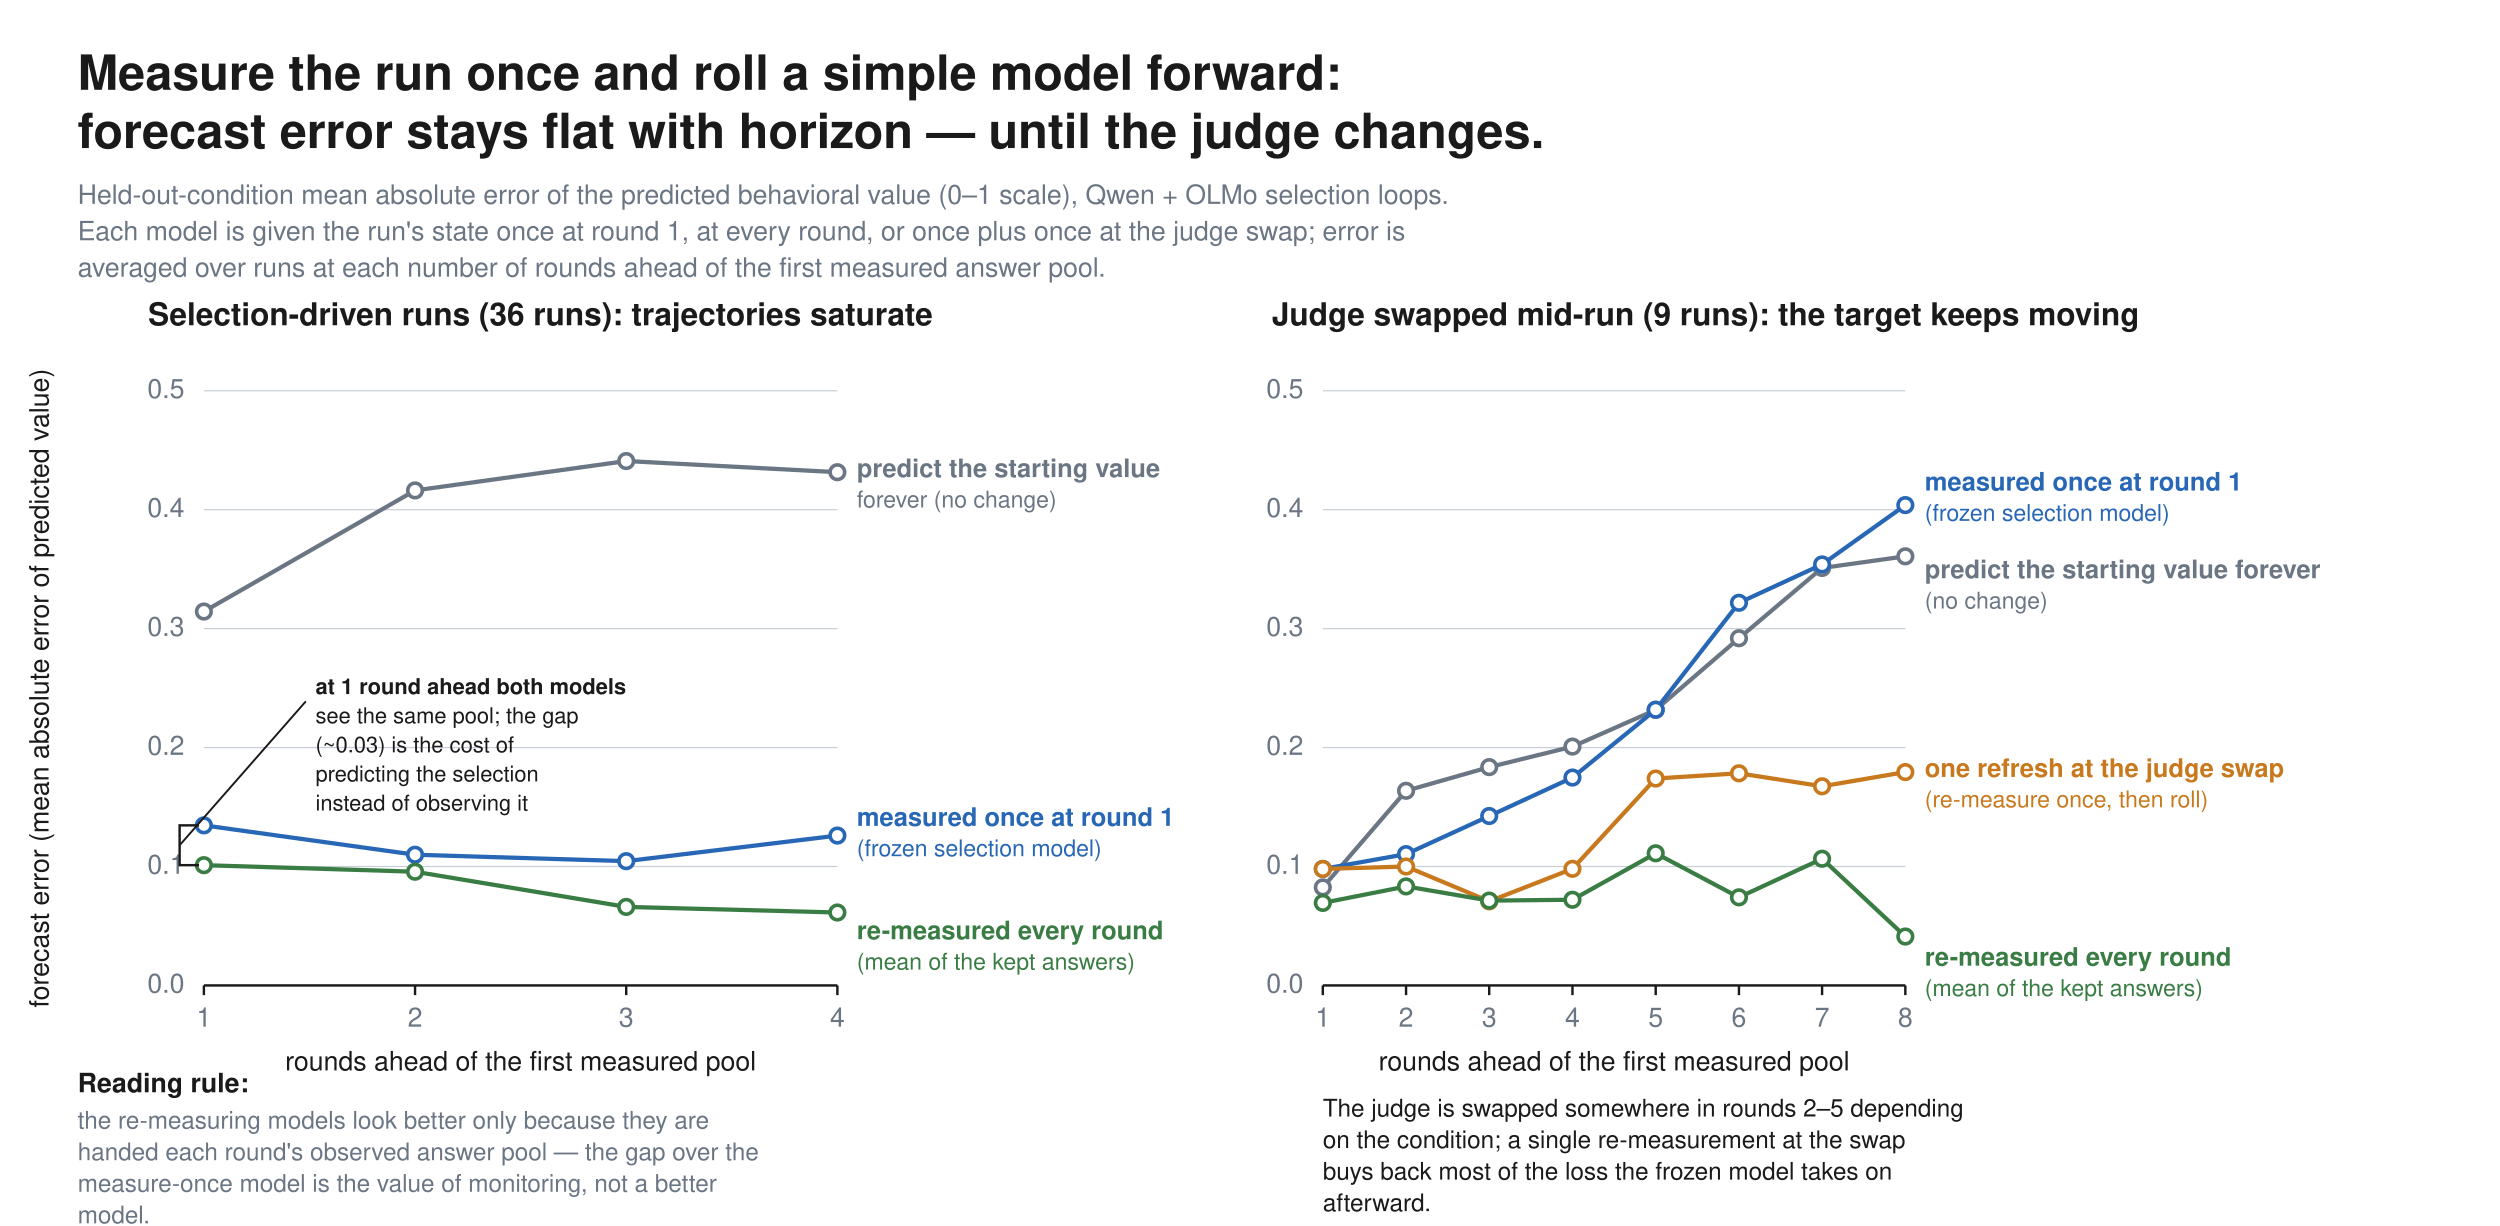
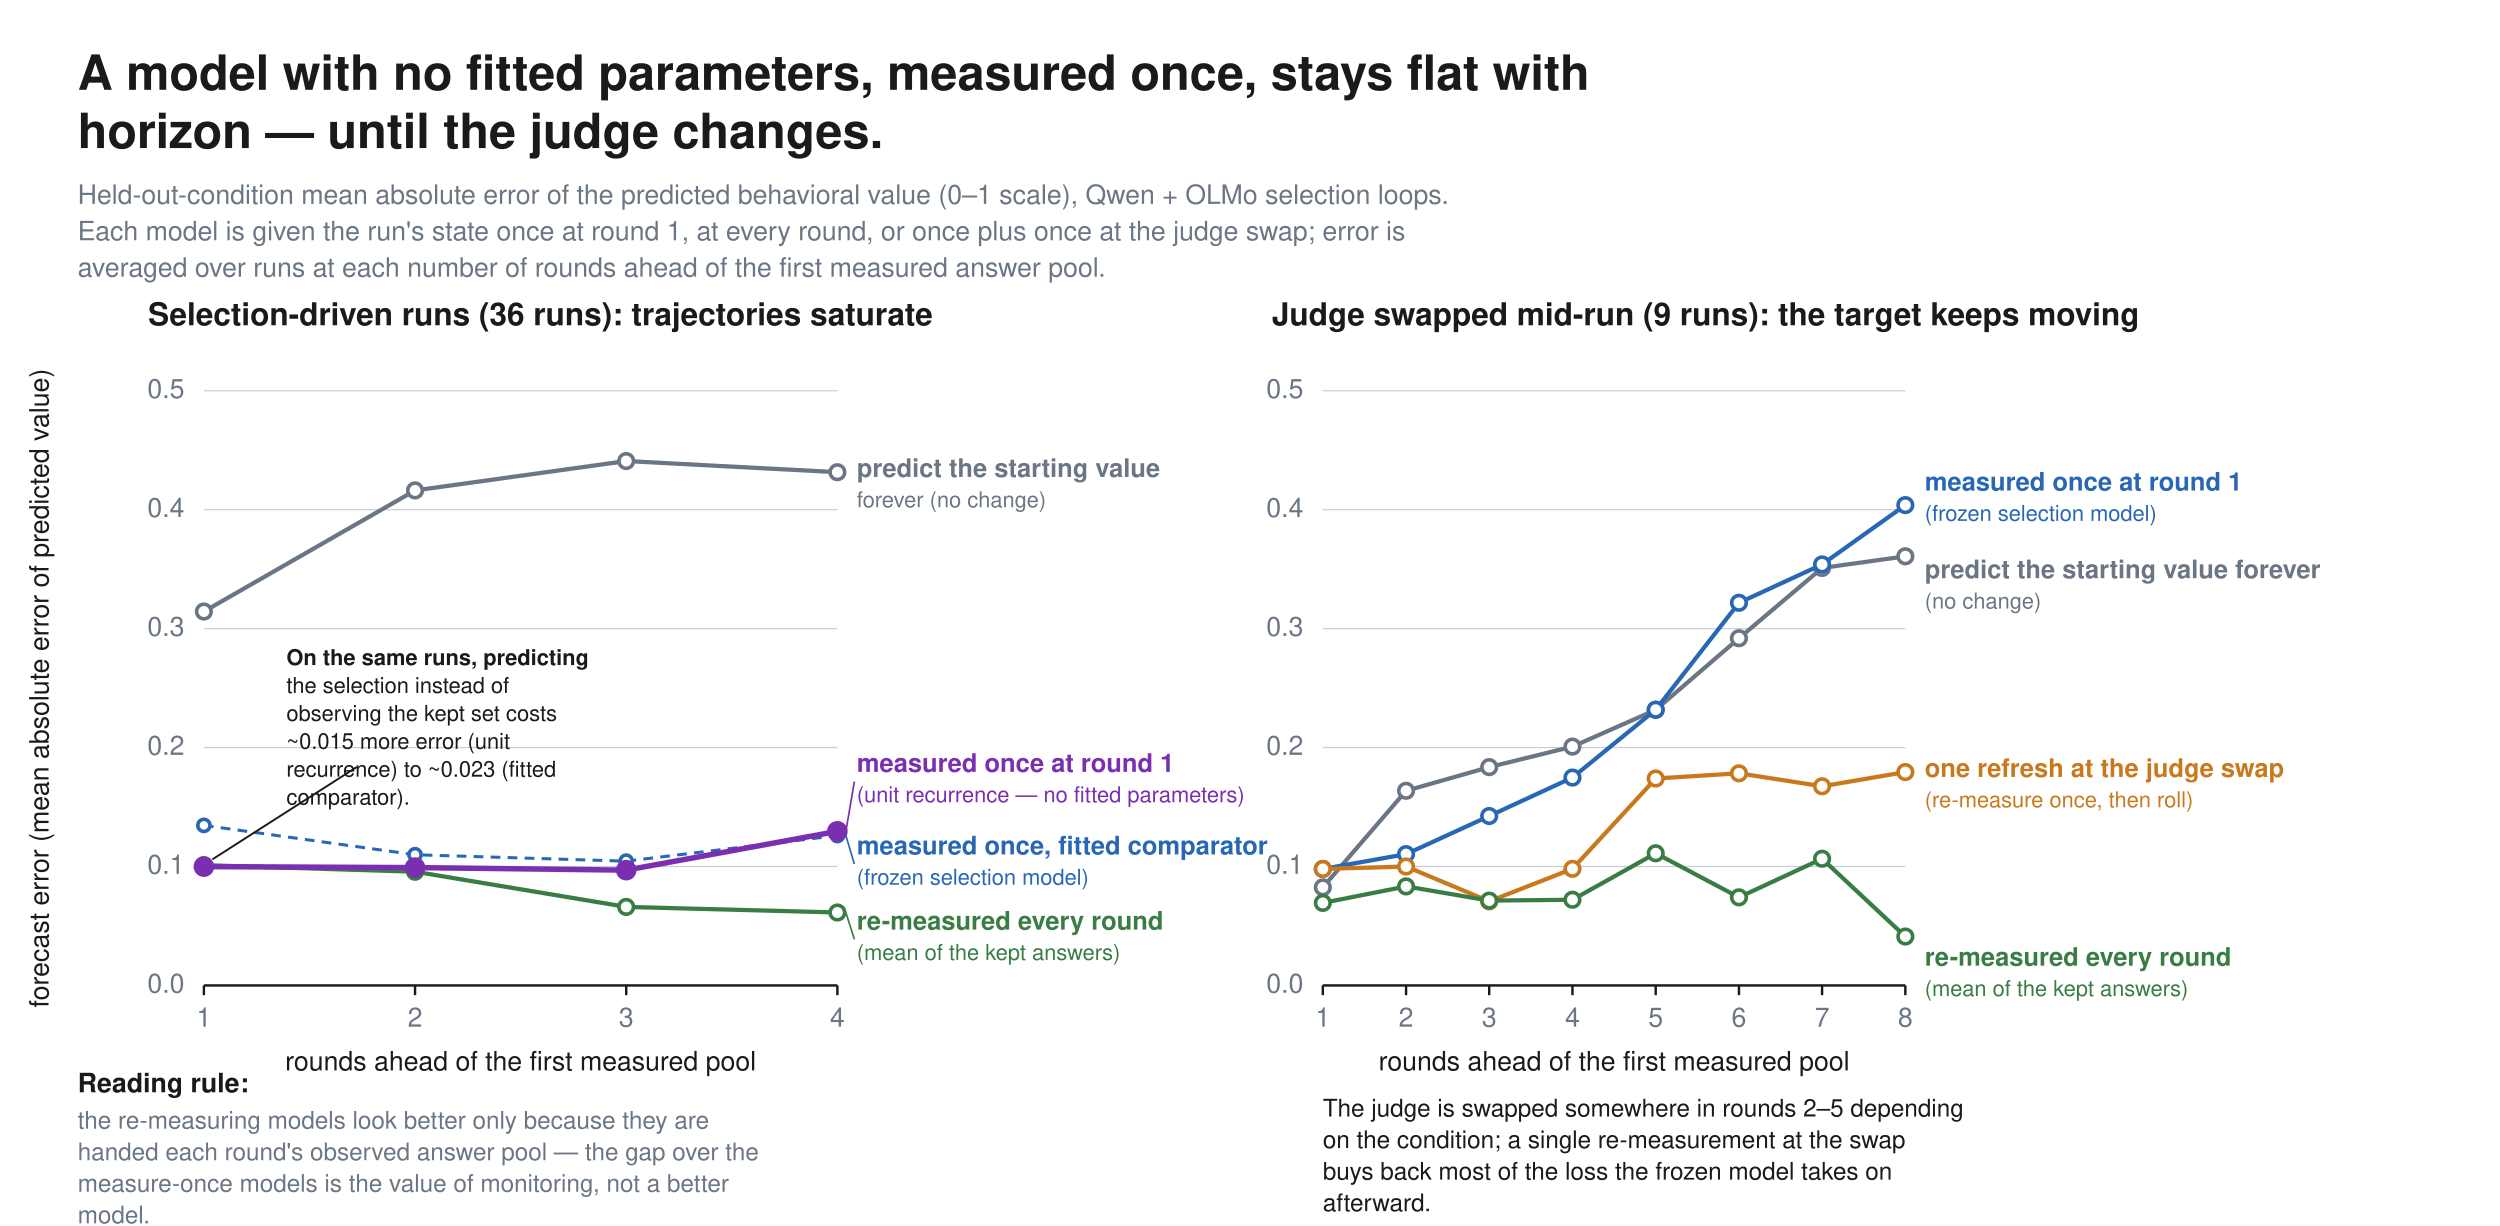
<svg xmlns="http://www.w3.org/2000/svg" viewBox="0 0 2060 1010" font-family="Helvetica, Arial, sans-serif">
  <rect width="2060" height="1010" fill="white" />
-   <text x="64" y="74" font-family="Helvetica, Arial, sans-serif" font-size="40" fill="#1a1a1a" font-weight="bold" text-anchor="start">Measure the run once and roll a simple model forward:</text>
-   <text x="64" y="122" font-family="Helvetica, Arial, sans-serif" font-size="40" fill="#1a1a1a" font-weight="bold" text-anchor="start">forecast error stays flat with horizon — until the judge changes.</text>
+   <text x="64" y="74" font-family="Helvetica, Arial, sans-serif" font-size="40" fill="#1a1a1a" font-weight="bold" text-anchor="start">A model with no fitted parameters, measured once, stays flat with</text>
+   <text x="64" y="122" font-family="Helvetica, Arial, sans-serif" font-size="40" fill="#1a1a1a" font-weight="bold" text-anchor="start">horizon — until the judge changes.</text>
  <text x="64" y="168" font-family="Helvetica, Arial, sans-serif" font-size="22" fill="#6b7684" font-weight="normal" text-anchor="start">Held-out-condition mean absolute error of the predicted behavioral value (0–1 scale), Qwen + OLMo selection loops.</text>
  <text x="64" y="198" font-family="Helvetica, Arial, sans-serif" font-size="22" fill="#6b7684" font-weight="normal" text-anchor="start">Each model is given the run's state once at round 1, at every round, or once plus once at the judge swap; error is</text>
  <text x="64" y="228" font-family="Helvetica, Arial, sans-serif" font-size="22" fill="#6b7684" font-weight="normal" text-anchor="start">averaged over runs at each number of rounds ahead of the first measured answer pool.</text>
  <text x="122" y="268" font-family="Helvetica, Arial, sans-serif" font-size="26" fill="#1a1a1a" font-weight="bold" text-anchor="start">Selection-driven runs (36 runs): trajectories saturate</text>
  <text x="1048" y="268" font-family="Helvetica, Arial, sans-serif" font-size="26" fill="#1a1a1a" font-weight="bold" text-anchor="start">Judge swapped mid-run (9 runs): the target keeps moving</text>
  <text x="40" y="567.0" font-family="Helvetica, Arial, sans-serif" font-size="22" fill="#1a1a1a" text-anchor="middle" transform="rotate(-90 40 567.0)">forecast error (mean absolute error of predicted value)</text>
  <line x1="168" y1="812.0" x2="690" y2="812.0" stroke="#1a1a1a" stroke-width="2" />
  <text x="152" y="818.0" font-family="Helvetica, Arial, sans-serif" font-size="22" fill="#6b7684" font-weight="normal" text-anchor="end">0.0</text>
  <line x1="168" y1="714.0" x2="690" y2="714.0" stroke="#c9ced6" stroke-width="1" />
  <text x="152" y="720.0" font-family="Helvetica, Arial, sans-serif" font-size="22" fill="#6b7684" font-weight="normal" text-anchor="end">0.1</text>
  <line x1="168" y1="616.0" x2="690" y2="616.0" stroke="#c9ced6" stroke-width="1" />
  <text x="152" y="622.0" font-family="Helvetica, Arial, sans-serif" font-size="22" fill="#6b7684" font-weight="normal" text-anchor="end">0.2</text>
  <line x1="168" y1="518.0" x2="690" y2="518.0" stroke="#c9ced6" stroke-width="1" />
  <text x="152" y="524.0" font-family="Helvetica, Arial, sans-serif" font-size="22" fill="#6b7684" font-weight="normal" text-anchor="end">0.3</text>
  <line x1="168" y1="420.0" x2="690" y2="420.0" stroke="#c9ced6" stroke-width="1" />
  <text x="152" y="426.0" font-family="Helvetica, Arial, sans-serif" font-size="22" fill="#6b7684" font-weight="normal" text-anchor="end">0.4</text>
  <line x1="168" y1="322.0" x2="690" y2="322.0" stroke="#c9ced6" stroke-width="1" />
  <text x="152" y="328.0" font-family="Helvetica, Arial, sans-serif" font-size="22" fill="#6b7684" font-weight="normal" text-anchor="end">0.5</text>
  <line x1="168.0" y1="812" x2="168.0" y2="820" stroke="#1a1a1a" stroke-width="2" />
  <text x="168.0" y="846" font-family="Helvetica, Arial, sans-serif" font-size="22" fill="#6b7684" font-weight="normal" text-anchor="middle">1</text>
  <line x1="342.0" y1="812" x2="342.0" y2="820" stroke="#1a1a1a" stroke-width="2" />
  <text x="342.0" y="846" font-family="Helvetica, Arial, sans-serif" font-size="22" fill="#6b7684" font-weight="normal" text-anchor="middle">2</text>
  <line x1="516.0" y1="812" x2="516.0" y2="820" stroke="#1a1a1a" stroke-width="2" />
  <text x="516.0" y="846" font-family="Helvetica, Arial, sans-serif" font-size="22" fill="#6b7684" font-weight="normal" text-anchor="middle">3</text>
  <line x1="690.0" y1="812" x2="690.0" y2="820" stroke="#1a1a1a" stroke-width="2" />
  <text x="690.0" y="846" font-family="Helvetica, Arial, sans-serif" font-size="22" fill="#6b7684" font-weight="normal" text-anchor="middle">4</text>
  <text x="429.0" y="882" font-family="Helvetica, Arial, sans-serif" font-size="22" fill="#1a1a1a" font-weight="normal" text-anchor="middle">rounds ahead of the first measured pool</text>
  <polyline points="168.0,503.9 342.0,404.1 516.0,379.9 690.0,389.1" fill="none" stroke="#6b7684" stroke-width="3.5" stroke-linejoin="round" />
  <circle cx="168.0" cy="503.9" r="6" fill="white" stroke="#6b7684" stroke-width="3" />
  <circle cx="342.0" cy="404.1" r="6" fill="white" stroke="#6b7684" stroke-width="3" />
  <circle cx="516.0" cy="379.9" r="6" fill="white" stroke="#6b7684" stroke-width="3" />
  <circle cx="690.0" cy="389.1" r="6" fill="white" stroke="#6b7684" stroke-width="3" />
-   <polyline points="168.0,680.1 342.0,704.3 516.0,709.6 690.0,688.5" fill="none" stroke="#2867b5" stroke-width="3.5" stroke-linejoin="round" />
-   <circle cx="168.0" cy="680.1" r="6" fill="white" stroke="#2867b5" stroke-width="3" />
-   <circle cx="342.0" cy="704.3" r="6" fill="white" stroke="#2867b5" stroke-width="3" />
-   <circle cx="516.0" cy="709.6" r="6" fill="white" stroke="#2867b5" stroke-width="3" />
-   <circle cx="690.0" cy="688.5" r="6" fill="white" stroke="#2867b5" stroke-width="3" />
  <polyline points="168.0,712.9 342.0,718.3 516.0,747.3 690.0,751.9" fill="none" stroke="#3a7d44" stroke-width="3.5" stroke-linejoin="round" />
  <circle cx="168.0" cy="712.9" r="6" fill="white" stroke="#3a7d44" stroke-width="3" />
  <circle cx="342.0" cy="718.3" r="6" fill="white" stroke="#3a7d44" stroke-width="3" />
  <circle cx="516.0" cy="747.3" r="6" fill="white" stroke="#3a7d44" stroke-width="3" />
  <circle cx="690.0" cy="751.9" r="6" fill="white" stroke="#3a7d44" stroke-width="3" />
-   <text x="706.0" y="393.13" font-family="Helvetica, Arial, sans-serif" font-size="21" fill="#6b7684" font-weight="bold" text-anchor="start">predict the starting value</text>
-   <text x="706.0" y="418.13" font-family="Helvetica, Arial, sans-serif" font-size="19" fill="#6b7684" font-weight="normal" text-anchor="start">forever (no change)</text>
-   <text x="706.0" y="680.52" font-family="Helvetica, Arial, sans-serif" font-size="21" fill="#2867b5" font-weight="bold" text-anchor="start">measured once at round 1</text>
-   <text x="706.0" y="705.52" font-family="Helvetica, Arial, sans-serif" font-size="19" fill="#2867b5" font-weight="normal" text-anchor="start">(frozen selection model)</text>
-   <text x="706.0" y="773.926" font-family="Helvetica, Arial, sans-serif" font-size="21" fill="#3a7d44" font-weight="bold" text-anchor="start">re-measured every round</text>
-   <text x="706.0" y="798.926" font-family="Helvetica, Arial, sans-serif" font-size="19" fill="#3a7d44" font-weight="normal" text-anchor="start">(mean of the kept answers)</text>
-   <path d="M 164.0 680.1 H 148.0 V 712.9 H 164.0" fill="none" stroke="#1a1a1a" stroke-width="2" />
-   <line x1="148.0" y1="696.5" x2="252" y2="577.9" stroke="#1a1a1a" stroke-width="1.6" />
-   <text x="260" y="571.9" font-family="Helvetica, Arial, sans-serif" font-size="18" fill="#1a1a1a" font-weight="bold" text-anchor="start">at 1 round ahead both models</text>
-   <text x="260" y="595.9" font-family="Helvetica, Arial, sans-serif" font-size="18" fill="#1a1a1a" font-weight="normal" text-anchor="start">see the same pool; the gap</text>
-   <text x="260" y="619.9" font-family="Helvetica, Arial, sans-serif" font-size="18" fill="#1a1a1a" font-weight="normal" text-anchor="start">(~0.03) is the cost of</text>
-   <text x="260" y="643.9" font-family="Helvetica, Arial, sans-serif" font-size="18" fill="#1a1a1a" font-weight="normal" text-anchor="start">predicting the selection</text>
-   <text x="260" y="667.9" font-family="Helvetica, Arial, sans-serif" font-size="18" fill="#1a1a1a" font-weight="normal" text-anchor="start">instead of observing it</text>
+   <polyline points="168.0,680.1 342.0,704.3 516.0,709.6 690.0,688.5" fill="none" stroke="#2867b5" stroke-width="2.5" stroke-linejoin="round" stroke-dasharray="8 6" />
+   <circle cx="168.0" cy="680.1" r="5" fill="white" stroke="#2867b5" stroke-width="3" />
+   <circle cx="342.0" cy="704.3" r="5" fill="white" stroke="#2867b5" stroke-width="3" />
+   <circle cx="516.0" cy="709.6" r="5" fill="white" stroke="#2867b5" stroke-width="3" />
+   <circle cx="690.0" cy="688.5" r="5" fill="white" stroke="#2867b5" stroke-width="3" />
+   <polyline points="168.0,714.1 342.0,714.9 516.0,717.0 690.0,685.0" fill="none" stroke="#7a2fb0" stroke-width="4.5" stroke-linejoin="round" />
+   <circle cx="168.0" cy="714.1" r="7" fill="#7a2fb0" stroke="#7a2fb0" stroke-width="3" />
+   <circle cx="342.0" cy="714.9" r="7" fill="#7a2fb0" stroke="#7a2fb0" stroke-width="3" />
+   <circle cx="516.0" cy="717.0" r="7" fill="#7a2fb0" stroke="#7a2fb0" stroke-width="3" />
+   <circle cx="690.0" cy="685.0" r="7" fill="#7a2fb0" stroke="#7a2fb0" stroke-width="3" />
+   <text x="706.0" y="393" font-family="Helvetica, Arial, sans-serif" font-size="21" fill="#6b7684" font-weight="bold" text-anchor="start">predict the starting value</text>
+   <text x="706.0" y="418" font-family="Helvetica, Arial, sans-serif" font-size="18" fill="#6b7684" font-weight="normal" text-anchor="start">forever (no change)</text>
+   <line x1="697.0" y1="685.0" x2="704.0" y2="644.0" stroke="#7a2fb0" stroke-width="1.4" />
+   <text x="706.0" y="636" font-family="Helvetica, Arial, sans-serif" font-size="21" fill="#7a2fb0" font-weight="bold" text-anchor="start">measured once at round 1</text>
+   <text x="706.0" y="661" font-family="Helvetica, Arial, sans-serif" font-size="18" fill="#7a2fb0" font-weight="normal" text-anchor="start">(unit recurrence — no fitted parameters)</text>
+   <line x1="697.0" y1="688.5" x2="704.0" y2="712.0" stroke="#2867b5" stroke-width="1.4" />
+   <text x="706.0" y="704" font-family="Helvetica, Arial, sans-serif" font-size="21" fill="#2867b5" font-weight="bold" text-anchor="start">measured once, fitted comparator</text>
+   <text x="706.0" y="729" font-family="Helvetica, Arial, sans-serif" font-size="18" fill="#2867b5" font-weight="normal" text-anchor="start">(frozen selection model)</text>
+   <line x1="697.0" y1="751.9" x2="704.0" y2="774.0" stroke="#3a7d44" stroke-width="1.4" />
+   <text x="706.0" y="766" font-family="Helvetica, Arial, sans-serif" font-size="21" fill="#3a7d44" font-weight="bold" text-anchor="start">re-measured every round</text>
+   <text x="706.0" y="791" font-family="Helvetica, Arial, sans-serif" font-size="18" fill="#3a7d44" font-weight="normal" text-anchor="start">(mean of the kept answers)</text>
+   <line x1="294" y1="632.0" x2="175.0" y2="708.1" stroke="#1a1a1a" stroke-width="1.6" />
+   <text x="236" y="548" font-family="Helvetica, Arial, sans-serif" font-size="18" fill="#1a1a1a" font-weight="bold" text-anchor="start">On the same runs, predicting</text>
+   <text x="236" y="571" font-family="Helvetica, Arial, sans-serif" font-size="18" fill="#1a1a1a" font-weight="normal" text-anchor="start">the selection instead of</text>
+   <text x="236" y="594" font-family="Helvetica, Arial, sans-serif" font-size="18" fill="#1a1a1a" font-weight="normal" text-anchor="start">observing the kept set costs</text>
+   <text x="236" y="617" font-family="Helvetica, Arial, sans-serif" font-size="18" fill="#1a1a1a" font-weight="normal" text-anchor="start">~0.015 more error (unit</text>
+   <text x="236" y="640" font-family="Helvetica, Arial, sans-serif" font-size="18" fill="#1a1a1a" font-weight="normal" text-anchor="start">recurrence) to ~0.023 (fitted</text>
+   <text x="236" y="663" font-family="Helvetica, Arial, sans-serif" font-size="18" fill="#1a1a1a" font-weight="normal" text-anchor="start">comparator).</text>
  <line x1="1090" y1="812.0" x2="1570" y2="812.0" stroke="#1a1a1a" stroke-width="2" />
  <text x="1074" y="818.0" font-family="Helvetica, Arial, sans-serif" font-size="22" fill="#6b7684" font-weight="normal" text-anchor="end">0.0</text>
  <line x1="1090" y1="714.0" x2="1570" y2="714.0" stroke="#c9ced6" stroke-width="1" />
  <text x="1074" y="720.0" font-family="Helvetica, Arial, sans-serif" font-size="22" fill="#6b7684" font-weight="normal" text-anchor="end">0.1</text>
  <line x1="1090" y1="616.0" x2="1570" y2="616.0" stroke="#c9ced6" stroke-width="1" />
  <text x="1074" y="622.0" font-family="Helvetica, Arial, sans-serif" font-size="22" fill="#6b7684" font-weight="normal" text-anchor="end">0.2</text>
  <line x1="1090" y1="518.0" x2="1570" y2="518.0" stroke="#c9ced6" stroke-width="1" />
  <text x="1074" y="524.0" font-family="Helvetica, Arial, sans-serif" font-size="22" fill="#6b7684" font-weight="normal" text-anchor="end">0.3</text>
  <line x1="1090" y1="420.0" x2="1570" y2="420.0" stroke="#c9ced6" stroke-width="1" />
  <text x="1074" y="426.0" font-family="Helvetica, Arial, sans-serif" font-size="22" fill="#6b7684" font-weight="normal" text-anchor="end">0.4</text>
  <line x1="1090" y1="322.0" x2="1570" y2="322.0" stroke="#c9ced6" stroke-width="1" />
  <text x="1074" y="328.0" font-family="Helvetica, Arial, sans-serif" font-size="22" fill="#6b7684" font-weight="normal" text-anchor="end">0.5</text>
  <line x1="1090.0" y1="812" x2="1090.0" y2="820" stroke="#1a1a1a" stroke-width="2" />
  <text x="1090.0" y="846" font-family="Helvetica, Arial, sans-serif" font-size="22" fill="#6b7684" font-weight="normal" text-anchor="middle">1</text>
  <line x1="1158.6" y1="812" x2="1158.6" y2="820" stroke="#1a1a1a" stroke-width="2" />
  <text x="1158.571" y="846" font-family="Helvetica, Arial, sans-serif" font-size="22" fill="#6b7684" font-weight="normal" text-anchor="middle">2</text>
  <line x1="1227.1" y1="812" x2="1227.1" y2="820" stroke="#1a1a1a" stroke-width="2" />
  <text x="1227.143" y="846" font-family="Helvetica, Arial, sans-serif" font-size="22" fill="#6b7684" font-weight="normal" text-anchor="middle">3</text>
  <line x1="1295.7" y1="812" x2="1295.7" y2="820" stroke="#1a1a1a" stroke-width="2" />
  <text x="1295.714" y="846" font-family="Helvetica, Arial, sans-serif" font-size="22" fill="#6b7684" font-weight="normal" text-anchor="middle">4</text>
  <line x1="1364.3" y1="812" x2="1364.3" y2="820" stroke="#1a1a1a" stroke-width="2" />
  <text x="1364.286" y="846" font-family="Helvetica, Arial, sans-serif" font-size="22" fill="#6b7684" font-weight="normal" text-anchor="middle">5</text>
  <line x1="1432.9" y1="812" x2="1432.9" y2="820" stroke="#1a1a1a" stroke-width="2" />
  <text x="1432.857" y="846" font-family="Helvetica, Arial, sans-serif" font-size="22" fill="#6b7684" font-weight="normal" text-anchor="middle">6</text>
  <line x1="1501.4" y1="812" x2="1501.4" y2="820" stroke="#1a1a1a" stroke-width="2" />
  <text x="1501.429" y="846" font-family="Helvetica, Arial, sans-serif" font-size="22" fill="#6b7684" font-weight="normal" text-anchor="middle">7</text>
  <line x1="1570.0" y1="812" x2="1570.0" y2="820" stroke="#1a1a1a" stroke-width="2" />
  <text x="1570.0" y="846" font-family="Helvetica, Arial, sans-serif" font-size="22" fill="#6b7684" font-weight="normal" text-anchor="middle">8</text>
  <text x="1330.0" y="882" font-family="Helvetica, Arial, sans-serif" font-size="22" fill="#1a1a1a" font-weight="normal" text-anchor="middle">rounds ahead of the first measured pool</text>
  <polyline points="1090.0,731.2 1158.6,651.6 1227.1,632.1 1295.7,615.2 1364.3,584.9 1432.9,525.9 1501.4,468.0 1570.0,458.4" fill="none" stroke="#6b7684" stroke-width="3.5" stroke-linejoin="round" />
  <circle cx="1090.0" cy="731.2" r="6" fill="white" stroke="#6b7684" stroke-width="3" />
  <circle cx="1158.6" cy="651.6" r="6" fill="white" stroke="#6b7684" stroke-width="3" />
  <circle cx="1227.1" cy="632.1" r="6" fill="white" stroke="#6b7684" stroke-width="3" />
  <circle cx="1295.7" cy="615.2" r="6" fill="white" stroke="#6b7684" stroke-width="3" />
  <circle cx="1364.3" cy="584.9" r="6" fill="white" stroke="#6b7684" stroke-width="3" />
  <circle cx="1432.9" cy="525.9" r="6" fill="white" stroke="#6b7684" stroke-width="3" />
  <circle cx="1501.4" cy="468.0" r="6" fill="white" stroke="#6b7684" stroke-width="3" />
  <circle cx="1570.0" cy="458.4" r="6" fill="white" stroke="#6b7684" stroke-width="3" />
  <polyline points="1090.0,716.0 1158.6,703.8 1227.1,672.4 1295.7,640.7 1364.3,584.8 1432.9,496.7 1501.4,465.1 1570.0,416.2" fill="none" stroke="#2867b5" stroke-width="3.5" stroke-linejoin="round" />
  <circle cx="1090.0" cy="716.0" r="6" fill="white" stroke="#2867b5" stroke-width="3" />
  <circle cx="1158.6" cy="703.8" r="6" fill="white" stroke="#2867b5" stroke-width="3" />
  <circle cx="1227.1" cy="672.4" r="6" fill="white" stroke="#2867b5" stroke-width="3" />
  <circle cx="1295.7" cy="640.7" r="6" fill="white" stroke="#2867b5" stroke-width="3" />
  <circle cx="1364.3" cy="584.8" r="6" fill="white" stroke="#2867b5" stroke-width="3" />
  <circle cx="1432.9" cy="496.7" r="6" fill="white" stroke="#2867b5" stroke-width="3" />
  <circle cx="1501.4" cy="465.1" r="6" fill="white" stroke="#2867b5" stroke-width="3" />
  <circle cx="1570.0" cy="416.2" r="6" fill="white" stroke="#2867b5" stroke-width="3" />
  <polyline points="1090.0,716.0 1158.6,714.0 1227.1,742.7 1295.7,715.9 1364.3,641.5 1432.9,637.2 1501.4,647.9 1570.0,636.2" fill="none" stroke="#c8791d" stroke-width="3.5" stroke-linejoin="round" />
  <circle cx="1090.0" cy="716.0" r="6" fill="white" stroke="#c8791d" stroke-width="3" />
  <circle cx="1158.6" cy="714.0" r="6" fill="white" stroke="#c8791d" stroke-width="3" />
  <circle cx="1227.1" cy="742.7" r="6" fill="white" stroke="#c8791d" stroke-width="3" />
  <circle cx="1295.7" cy="715.9" r="6" fill="white" stroke="#c8791d" stroke-width="3" />
  <circle cx="1364.3" cy="641.5" r="6" fill="white" stroke="#c8791d" stroke-width="3" />
  <circle cx="1432.9" cy="637.2" r="6" fill="white" stroke="#c8791d" stroke-width="3" />
  <circle cx="1501.4" cy="647.9" r="6" fill="white" stroke="#c8791d" stroke-width="3" />
  <circle cx="1570.0" cy="636.2" r="6" fill="white" stroke="#c8791d" stroke-width="3" />
  <polyline points="1090.0,744.0 1158.6,730.4 1227.1,742.1 1295.7,741.4 1364.3,703.1 1432.9,739.4 1501.4,707.6 1570.0,771.7" fill="none" stroke="#3a7d44" stroke-width="3.5" stroke-linejoin="round" />
  <circle cx="1090.0" cy="744.0" r="6" fill="white" stroke="#3a7d44" stroke-width="3" />
  <circle cx="1158.6" cy="730.4" r="6" fill="white" stroke="#3a7d44" stroke-width="3" />
  <circle cx="1227.1" cy="742.1" r="6" fill="white" stroke="#3a7d44" stroke-width="3" />
  <circle cx="1295.7" cy="741.4" r="6" fill="white" stroke="#3a7d44" stroke-width="3" />
  <circle cx="1364.3" cy="703.1" r="6" fill="white" stroke="#3a7d44" stroke-width="3" />
  <circle cx="1432.9" cy="739.4" r="6" fill="white" stroke="#3a7d44" stroke-width="3" />
  <circle cx="1501.4" cy="707.6" r="6" fill="white" stroke="#3a7d44" stroke-width="3" />
  <circle cx="1570.0" cy="771.7" r="6" fill="white" stroke="#3a7d44" stroke-width="3" />
  <text x="1586.0" y="476.416" font-family="Helvetica, Arial, sans-serif" font-size="21" fill="#6b7684" font-weight="bold" text-anchor="start">predict the starting value forever</text>
-   <text x="1586.0" y="501.416" font-family="Helvetica, Arial, sans-serif" font-size="19" fill="#6b7684" font-weight="normal" text-anchor="start">(no change)</text>
+   <text x="1586.0" y="501.416" font-family="Helvetica, Arial, sans-serif" font-size="18" fill="#6b7684" font-weight="normal" text-anchor="start">(no change)</text>
  <text x="1586.0" y="404.178" font-family="Helvetica, Arial, sans-serif" font-size="21" fill="#2867b5" font-weight="bold" text-anchor="start">measured once at round 1</text>
-   <text x="1586.0" y="429.178" font-family="Helvetica, Arial, sans-serif" font-size="19" fill="#2867b5" font-weight="normal" text-anchor="start">(frozen selection model)</text>
+   <text x="1586.0" y="429.178" font-family="Helvetica, Arial, sans-serif" font-size="18" fill="#2867b5" font-weight="normal" text-anchor="start">(frozen selection model)</text>
  <text x="1586.0" y="640.188" font-family="Helvetica, Arial, sans-serif" font-size="21" fill="#c8791d" font-weight="bold" text-anchor="start">one refresh at the judge swap</text>
-   <text x="1586.0" y="665.188" font-family="Helvetica, Arial, sans-serif" font-size="19" fill="#c8791d" font-weight="normal" text-anchor="start">(re-measure once, then roll)</text>
+   <text x="1586.0" y="665.188" font-family="Helvetica, Arial, sans-serif" font-size="18" fill="#c8791d" font-weight="normal" text-anchor="start">(re-measure once, then roll)</text>
  <text x="1586.0" y="795.722" font-family="Helvetica, Arial, sans-serif" font-size="21" fill="#3a7d44" font-weight="bold" text-anchor="start">re-measured every round</text>
-   <text x="1586.0" y="820.722" font-family="Helvetica, Arial, sans-serif" font-size="19" fill="#3a7d44" font-weight="normal" text-anchor="start">(mean of the kept answers)</text>
+   <text x="1586.0" y="820.722" font-family="Helvetica, Arial, sans-serif" font-size="18" fill="#3a7d44" font-weight="normal" text-anchor="start">(mean of the kept answers)</text>
  <text x="1090" y="920" font-family="Helvetica, Arial, sans-serif" font-size="20" fill="#1a1a1a" font-weight="normal" text-anchor="start">The judge is swapped somewhere in rounds 2–5 depending</text>
  <text x="1090" y="946" font-family="Helvetica, Arial, sans-serif" font-size="20" fill="#1a1a1a" font-weight="normal" text-anchor="start">on the condition; a single re-measurement at the swap</text>
  <text x="1090" y="972" font-family="Helvetica, Arial, sans-serif" font-size="20" fill="#1a1a1a" font-weight="normal" text-anchor="start">buys back most of the loss the frozen model takes on</text>
  <text x="1090" y="998" font-family="Helvetica, Arial, sans-serif" font-size="20" fill="#1a1a1a" font-weight="normal" text-anchor="start">afterward.</text>
  <text x="64" y="900" font-family="Helvetica, Arial, sans-serif" font-size="22" fill="#1a1a1a" font-weight="bold" text-anchor="start">Reading rule:</text>
  <text x="64" y="930" font-family="Helvetica, Arial, sans-serif" font-size="20" fill="#6b7684" font-weight="normal" text-anchor="start">the re-measuring models look better only because they are</text>
  <text x="64" y="956" font-family="Helvetica, Arial, sans-serif" font-size="20" fill="#6b7684" font-weight="normal" text-anchor="start">handed each round's observed answer pool — the gap over the</text>
-   <text x="64" y="982" font-family="Helvetica, Arial, sans-serif" font-size="20" fill="#6b7684" font-weight="normal" text-anchor="start">measure-once model is the value of monitoring, not a better</text>
+   <text x="64" y="982" font-family="Helvetica, Arial, sans-serif" font-size="20" fill="#6b7684" font-weight="normal" text-anchor="start">measure-once models is the value of monitoring, not a better</text>
  <text x="64" y="1008" font-family="Helvetica, Arial, sans-serif" font-size="20" fill="#6b7684" font-weight="normal" text-anchor="start">model.</text>
</svg>
